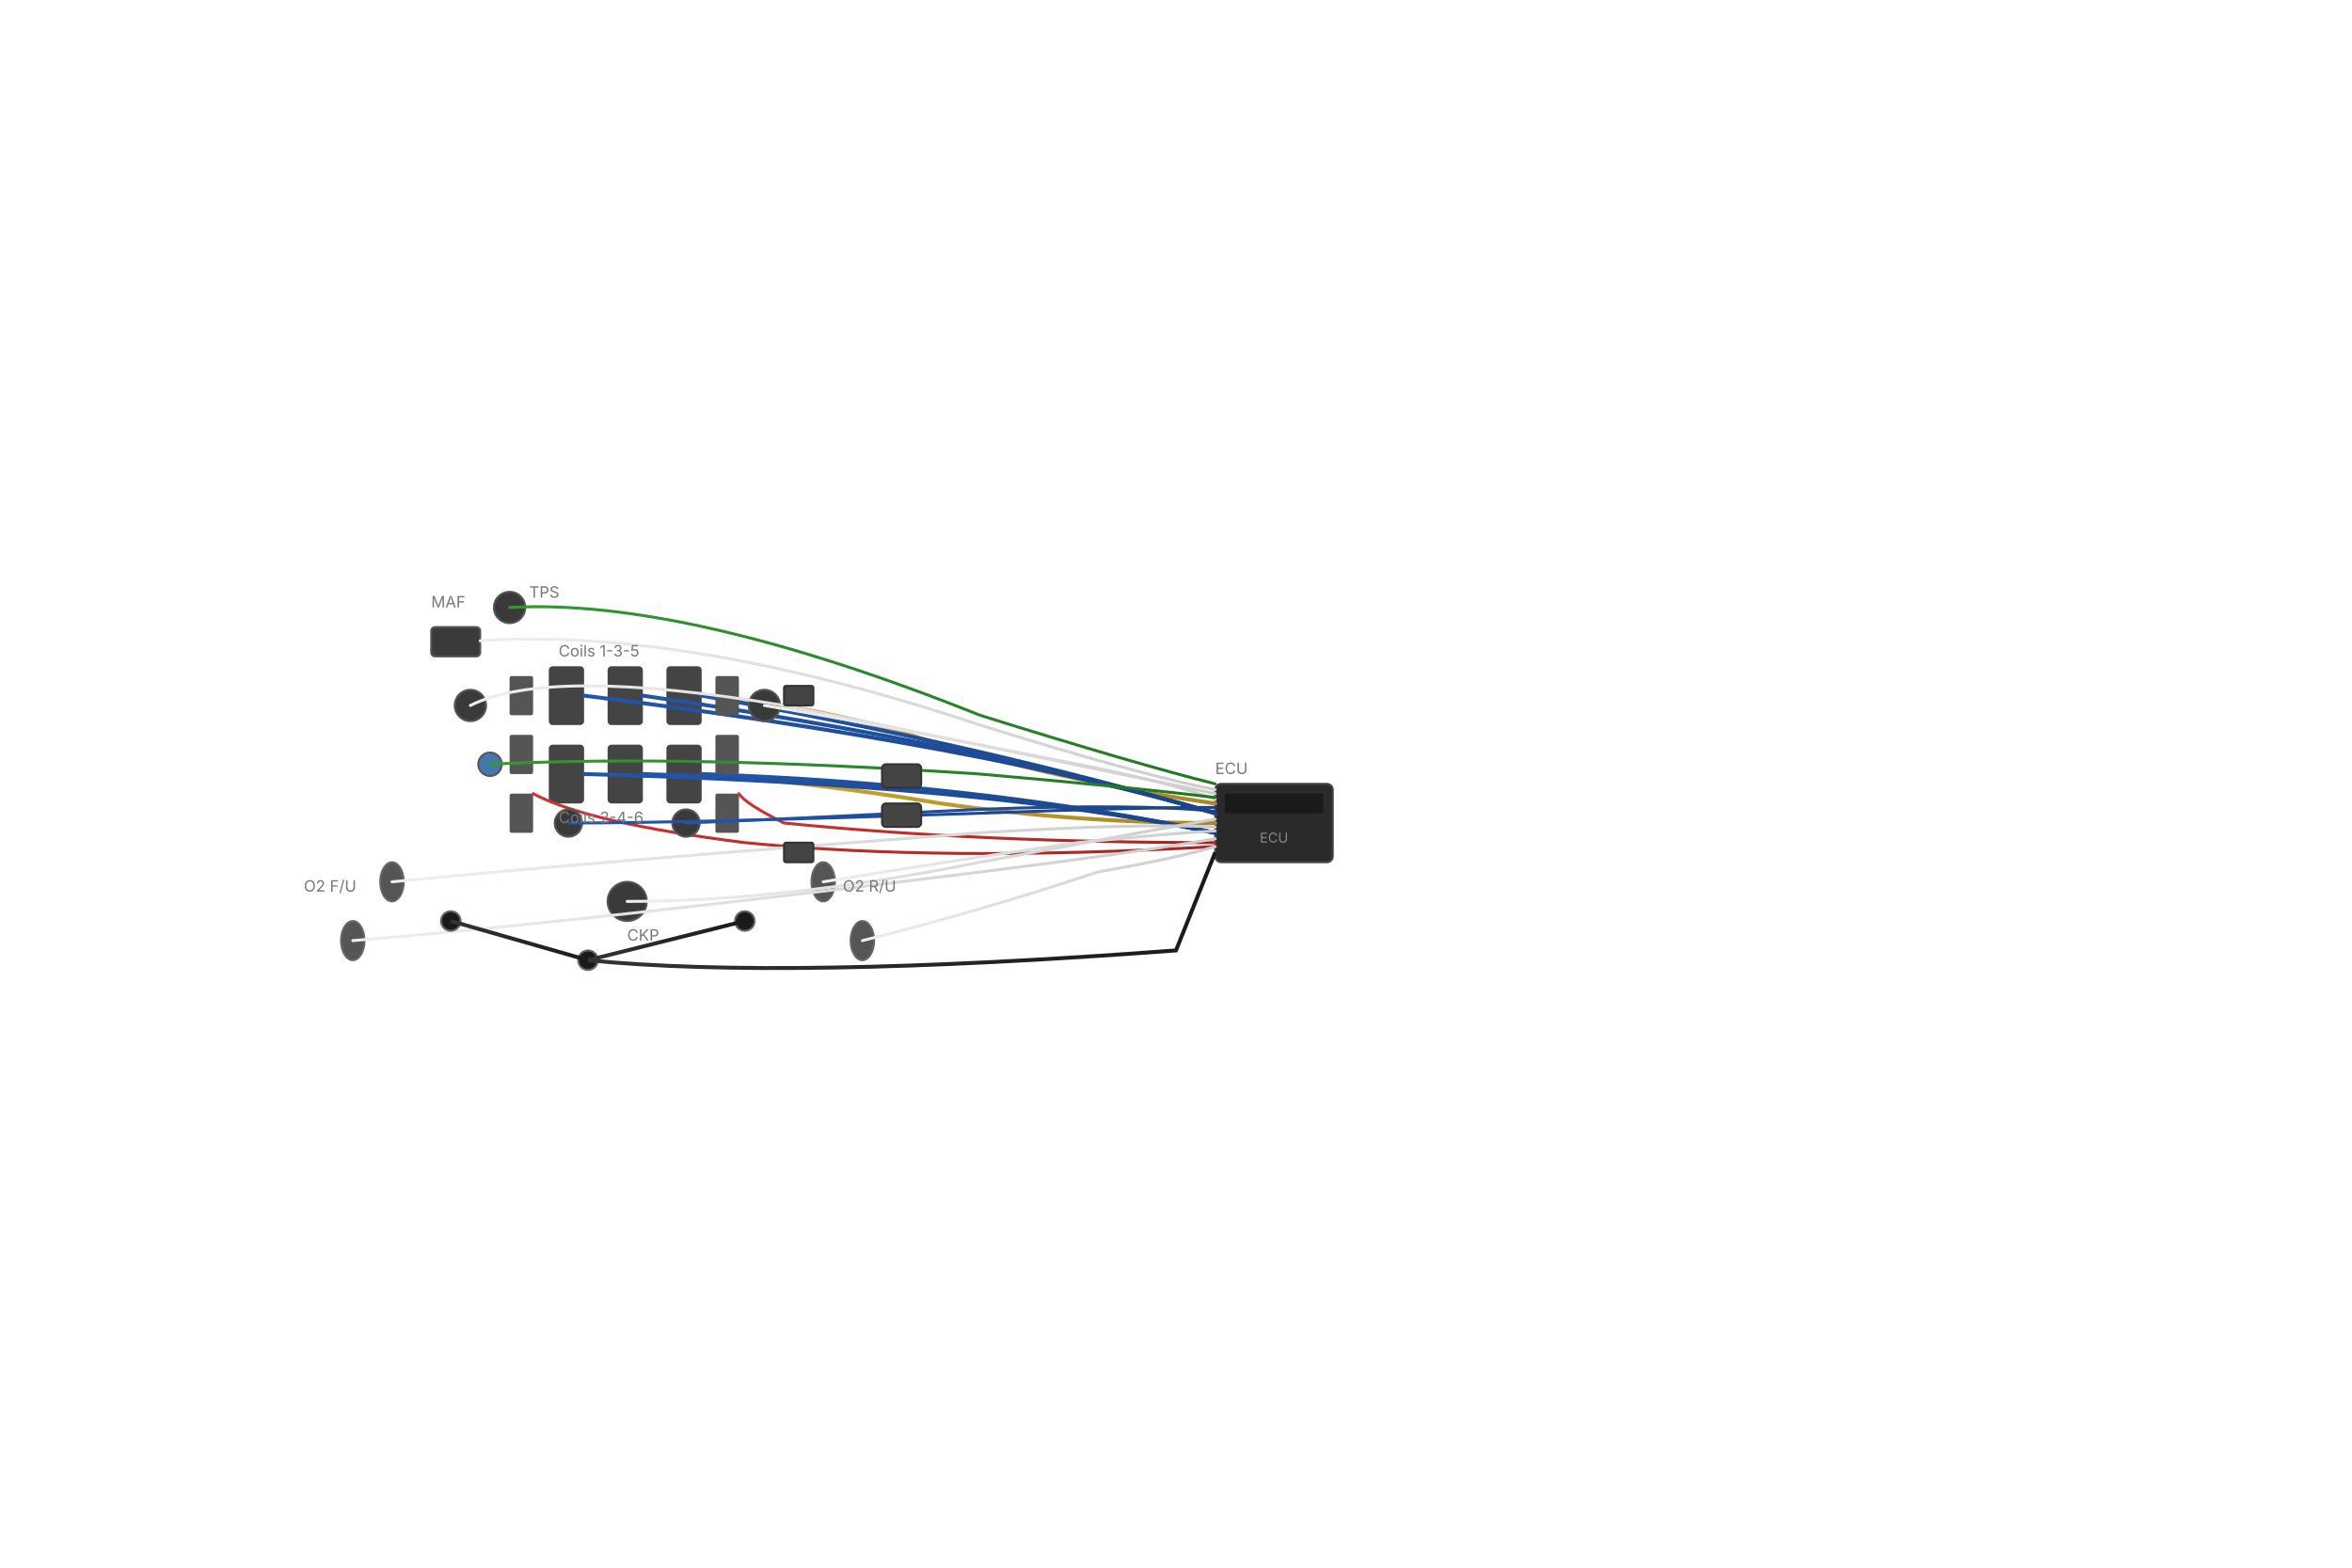
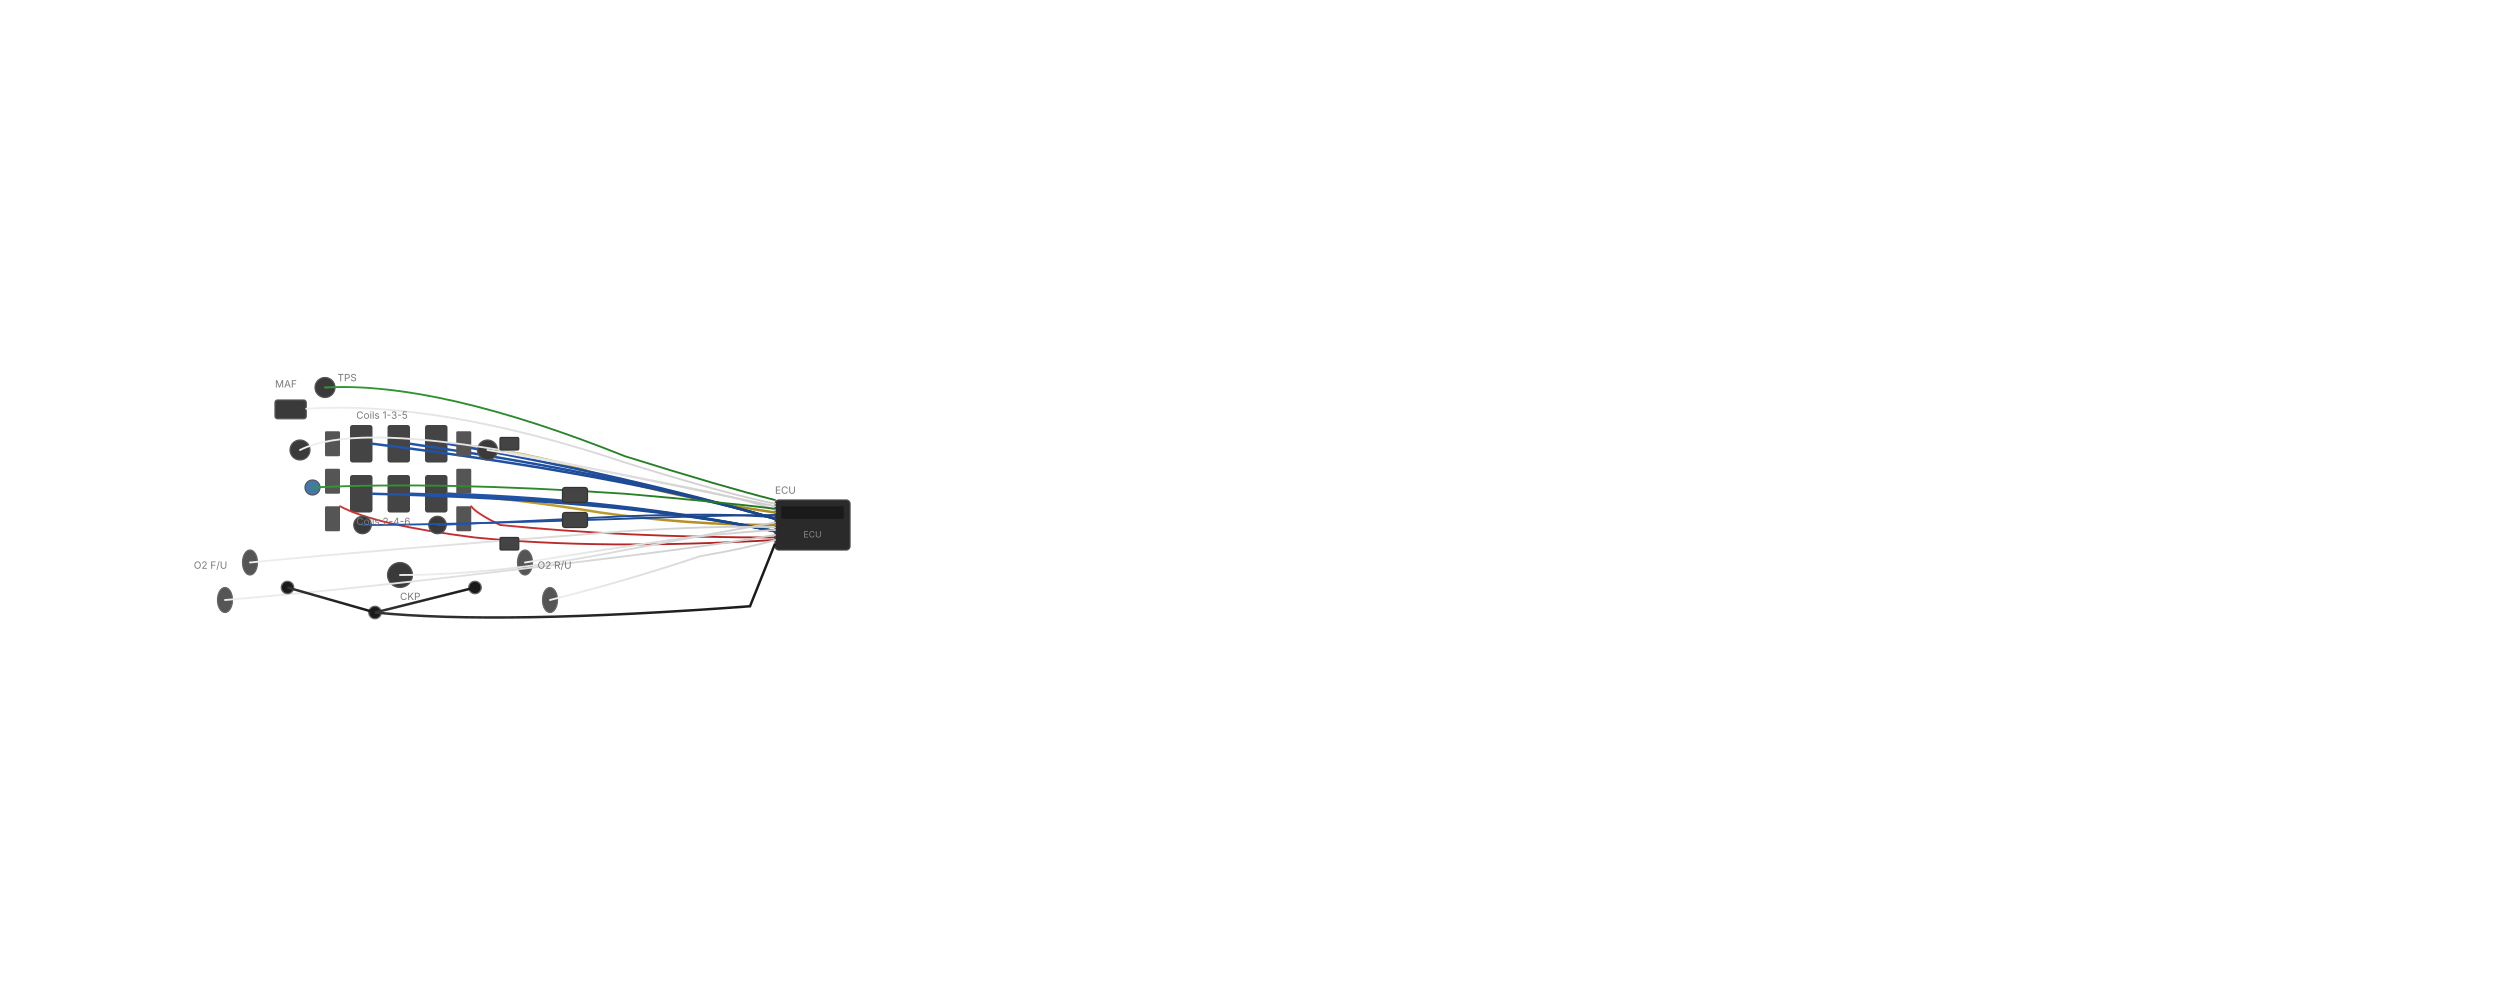
- <svg xmlns="http://www.w3.org/2000/svg" viewBox="0 0 1200 800">
+ <svg xmlns="http://www.w3.org/2000/svg" viewBox="0 0 2000 800">
  <defs>
    <linearGradient id="wireB" x1="0%" y1="0%" x2="100%" y2="0%">
      <stop offset="0%" stop-color="#2255AA" />
      <stop offset="100%" stop-color="#1a4488" />
    </linearGradient>
    <linearGradient id="wireR" x1="0%" y1="0%" x2="100%" y2="0%">
      <stop offset="0%" stop-color="#CC3333" />
      <stop offset="100%" stop-color="#AA2222" />
    </linearGradient>
    <linearGradient id="wireG" x1="0%" y1="0%" x2="100%" y2="0%">
      <stop offset="0%" stop-color="#339933" />
      <stop offset="100%" stop-color="#227722" />
    </linearGradient>
    <linearGradient id="wireY" x1="0%" y1="0%" x2="100%" y2="0%">
      <stop offset="0%" stop-color="#CCAA33" />
      <stop offset="100%" stop-color="#AA8822" />
    </linearGradient>
    <linearGradient id="wireW" x1="0%" y1="0%" x2="100%" y2="0%">
      <stop offset="0%" stop-color="#EEEEEE" />
      <stop offset="100%" stop-color="#CCCCCC" />
    </linearGradient>
    <linearGradient id="wireBk" x1="0%" y1="0%" x2="100%" y2="0%">
      <stop offset="0%" stop-color="#333333" />
      <stop offset="100%" stop-color="#1a1a1a" />
    </linearGradient>
  </defs>
  <g data-component-id="ecu-1mz">
    <rect x="620" y="400" width="60" height="40" rx="3" fill="#2a2a2a" stroke="#444" />
    <rect x="625" y="405" width="50" height="10" fill="#1a1a1a" />
    <text x="650" y="430" font-family="Inter, sans-serif" font-size="7" fill="#888" text-anchor="middle">ECU</text>
  </g>
  <g stroke="none">
    <rect x="280" y="340" width="18" height="30" rx="2" fill="#444" data-component-id="ignition-coil-1" />
    <rect x="310" y="340" width="18" height="30" rx="2" fill="#444" data-component-id="ignition-coil-3" />
    <rect x="340" y="340" width="18" height="30" rx="2" fill="#444" data-component-id="ignition-coil-5" />
    <rect x="280" y="380" width="18" height="30" rx="2" fill="#444" data-component-id="ignition-coil-2" />
    <rect x="310" y="380" width="18" height="30" rx="2" fill="#444" data-component-id="ignition-coil-4" />
    <rect x="340" y="380" width="18" height="30" rx="2" fill="#444" data-component-id="ignition-coil-6" />
  </g>
  <g stroke-width="2" fill="none" stroke-linecap="round">
    <path d="M 620 410 Q 550 400, 480 380 Q 420 360, 358 355" stroke="url(#wireY)" data-component-id="igf-signal-front" />
    <path d="M 620 420 Q 550 420, 480 410 Q 420 400, 358 395" stroke="url(#wireY)" data-component-id="igf-signal-rear" />
    <path d="M 620 415 Q 500 380, 298 355" stroke="url(#wireB)" data-component-id="igt1-signal" />
    <path d="M 620 415 Q 500 380, 328 355" stroke="url(#wireB)" data-component-id="igt3-signal" />
    <path d="M 620 415 Q 500 380, 358 355" stroke="url(#wireB)" data-component-id="igt5-signal" />
    <path d="M 620 425 Q 500 400, 298 395" stroke="url(#wireB)" data-component-id="igt2-signal" />
    <path d="M 620 425 Q 500 400, 328 395" stroke="url(#wireB)" data-component-id="igt4-signal" />
    <path d="M 620 425 Q 500 400, 358 395" stroke="url(#wireB)" data-component-id="igt6-signal" />
  </g>
  <g stroke="none">
    <rect x="260" y="345" width="12" height="20" rx="1" fill="#555" data-component-id="injector-1" />
    <rect x="260" y="375" width="12" height="20" rx="1" fill="#555" data-component-id="injector-3" />
    <rect x="260" y="405" width="12" height="20" rx="1" fill="#555" data-component-id="injector-5" />
    <rect x="365" y="345" width="12" height="20" rx="1" fill="#555" data-component-id="injector-2" />
    <rect x="365" y="375" width="12" height="20" rx="1" fill="#555" data-component-id="injector-4" />
    <rect x="365" y="405" width="12" height="20" rx="1" fill="#555" data-component-id="injector-6" />
  </g>
  <g stroke-width="1.5" fill="none" stroke-linecap="round">
    <path d="M 620 430 Q 500 430, 400 420 Q 380 410, 377 405" stroke="url(#wireR)" data-component-id="injector-harness-rear" />
    <path d="M 620 432 Q 480 440, 380 430 Q 300 420, 272 405" stroke="url(#wireR)" data-component-id="injector-harness-front" />
  </g>
  <g>
    <circle cx="240" cy="360" r="8" fill="#3a3a3a" stroke="#555" data-component-id="camshaft-sensor-front" />
    <circle cx="390" cy="360" r="8" fill="#3a3a3a" stroke="#555" data-component-id="camshaft-sensor-rear" />
    <circle cx="320" cy="460" r="10" fill="#3a3a3a" stroke="#555" data-component-id="crankshaft-position-sensor" />
    <circle cx="290" cy="420" r="7" fill="#3a3a3a" stroke="#555" data-component-id="knock-sensor-1" />
    <circle cx="350" cy="420" r="7" fill="#3a3a3a" stroke="#555" data-component-id="knock-sensor-2" />
    <circle cx="250" cy="390" r="6" fill="#4477AA" stroke="#555" data-component-id="ect-sensor" />
    <rect x="220" y="320" width="25" height="15" rx="2" fill="#3a3a3a" stroke="#555" data-component-id="maf-sensor" />
    <circle cx="260" cy="310" r="8" fill="#3a3a3a" stroke="#555" data-component-id="tps-sensor" />
    <ellipse cx="200" cy="450" rx="6" ry="10" fill="#555" stroke="#666" data-component-id="o2-sensor-front-upstream" />
    <ellipse cx="180" cy="480" rx="6" ry="10" fill="#555" stroke="#666" data-component-id="o2-sensor-front-downstream" />
    <ellipse cx="420" cy="450" rx="6" ry="10" fill="#555" stroke="#666" data-component-id="o2-sensor-rear-upstream" />
    <ellipse cx="440" cy="480" rx="6" ry="10" fill="#555" stroke="#666" data-component-id="o2-sensor-rear-downstream" />
  </g>
  <g stroke-width="1.5" fill="none" stroke-linecap="round">
    <path d="M 240 360 Q 280 340, 400 360 Q 500 380, 620 405" stroke="url(#wireW)" data-component-id="cam-sensor-signal-front" />
    <path d="M 390 360 Q 450 370, 550 390 Q 600 400, 620 408" stroke="url(#wireW)" data-component-id="cam-sensor-signal-rear" />
    <path d="M 320 460 Q 400 460, 500 440 Q 580 425, 620 418" stroke="url(#wireW)" data-component-id="crank-sensor-signal" />
    <path d="M 290 420 Q 350 420, 500 415 Q 580 412, 620 412" stroke="url(#wireB)" data-component-id="knock-sensor-1-signal" />
    <path d="M 350 420 Q 400 418, 500 413 Q 580 410, 620 414" stroke="url(#wireB)" data-component-id="knock-sensor-2-signal" />
    <path d="M 250 390 Q 350 385, 500 395 Q 580 402, 620 407" stroke="url(#wireG)" data-component-id="ect-signal" />
    <path d="M 245 327 Q 350 320, 500 370 Q 580 395, 620 403" stroke="url(#wireW)" data-component-id="maf-signal" />
    <path d="M 260 310 Q 350 305, 500 365 Q 580 390, 620 400" stroke="url(#wireG)" data-component-id="tps-signal" />
    <path d="M 200 450 Q 300 440, 500 425 Q 580 420, 620 422" stroke="url(#wireW)" data-component-id="o2-front-up-signal" />
    <path d="M 180 480 Q 300 470, 500 445 Q 580 435, 620 428" stroke="url(#wireW)" data-component-id="o2-front-down-signal" />
    <path d="M 420 450 Q 480 440, 550 430 Q 600 425, 620 424" stroke="url(#wireW)" data-component-id="o2-rear-up-signal" />
    <path d="M 440 480 Q 500 465, 560 445 Q 600 438, 620 432" stroke="url(#wireW)" data-component-id="o2-rear-down-signal" />
  </g>
  <g fill="#1a1a1a" stroke="#666" stroke-width="1">
    <circle cx="230" cy="470" r="5" data-component-id="engine-ground-1" />
    <circle cx="380" cy="470" r="5" data-component-id="engine-ground-2" />
    <circle cx="300" cy="490" r="5" data-component-id="engine-ground-3" />
  </g>
  <g stroke="url(#wireBk)" stroke-width="2" fill="none">
    <path d="M 230 470 L 300 490" data-component-id="ground-strap-1" />
    <path d="M 380 470 L 300 490" data-component-id="ground-strap-2" />
    <path d="M 300 490 Q 400 500, 600 485 L 620 435" data-component-id="ecu-ground" />
  </g>
  <g fill="#444" stroke="#333" stroke-width="1">
    <rect x="450" y="390" width="20" height="12" rx="2" data-component-id="engine-harness-connector-e1" />
    <rect x="450" y="410" width="20" height="12" rx="2" data-component-id="engine-harness-connector-e2" />
    <rect x="400" y="350" width="15" height="10" rx="1" data-component-id="sensor-connector-s1" />
    <rect x="400" y="430" width="15" height="10" rx="1" data-component-id="sensor-connector-s2" />
  </g>
  <g font-family="Inter, sans-serif" font-size="8" fill="#777">
    <text x="285" y="335">Coils 1-3-5</text>
    <text x="285" y="420">Coils 2-4-6</text>
    <text x="620" y="395">ECU</text>
    <text x="320" y="480">CKP</text>
    <text x="220" y="310">MAF</text>
    <text x="270" y="305">TPS</text>
    <text x="155" y="455">O2 F/U</text>
    <text x="430" y="455">O2 R/U</text>
  </g>
</svg>
